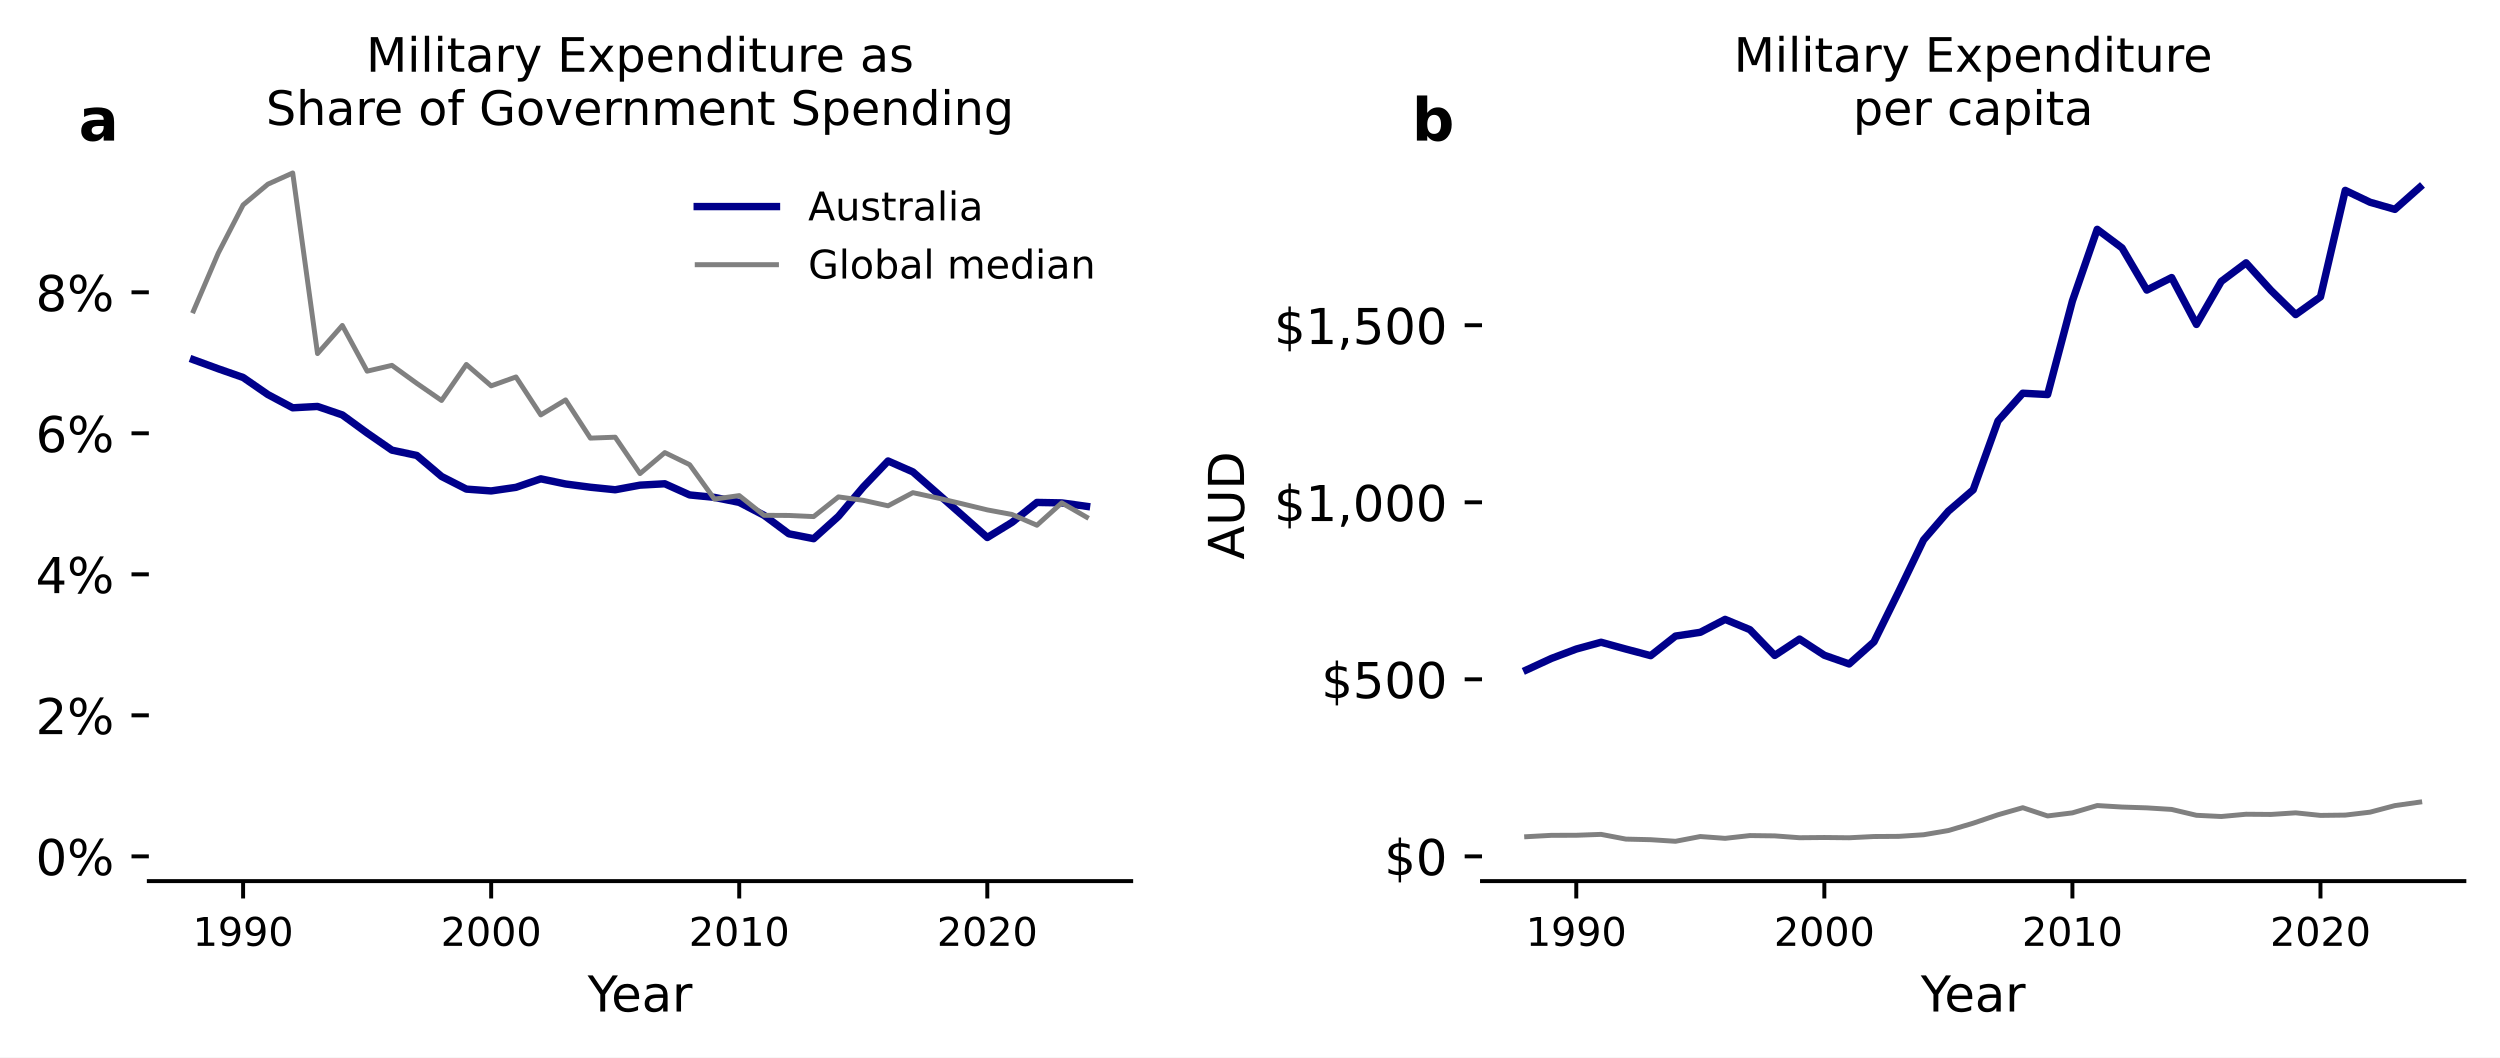
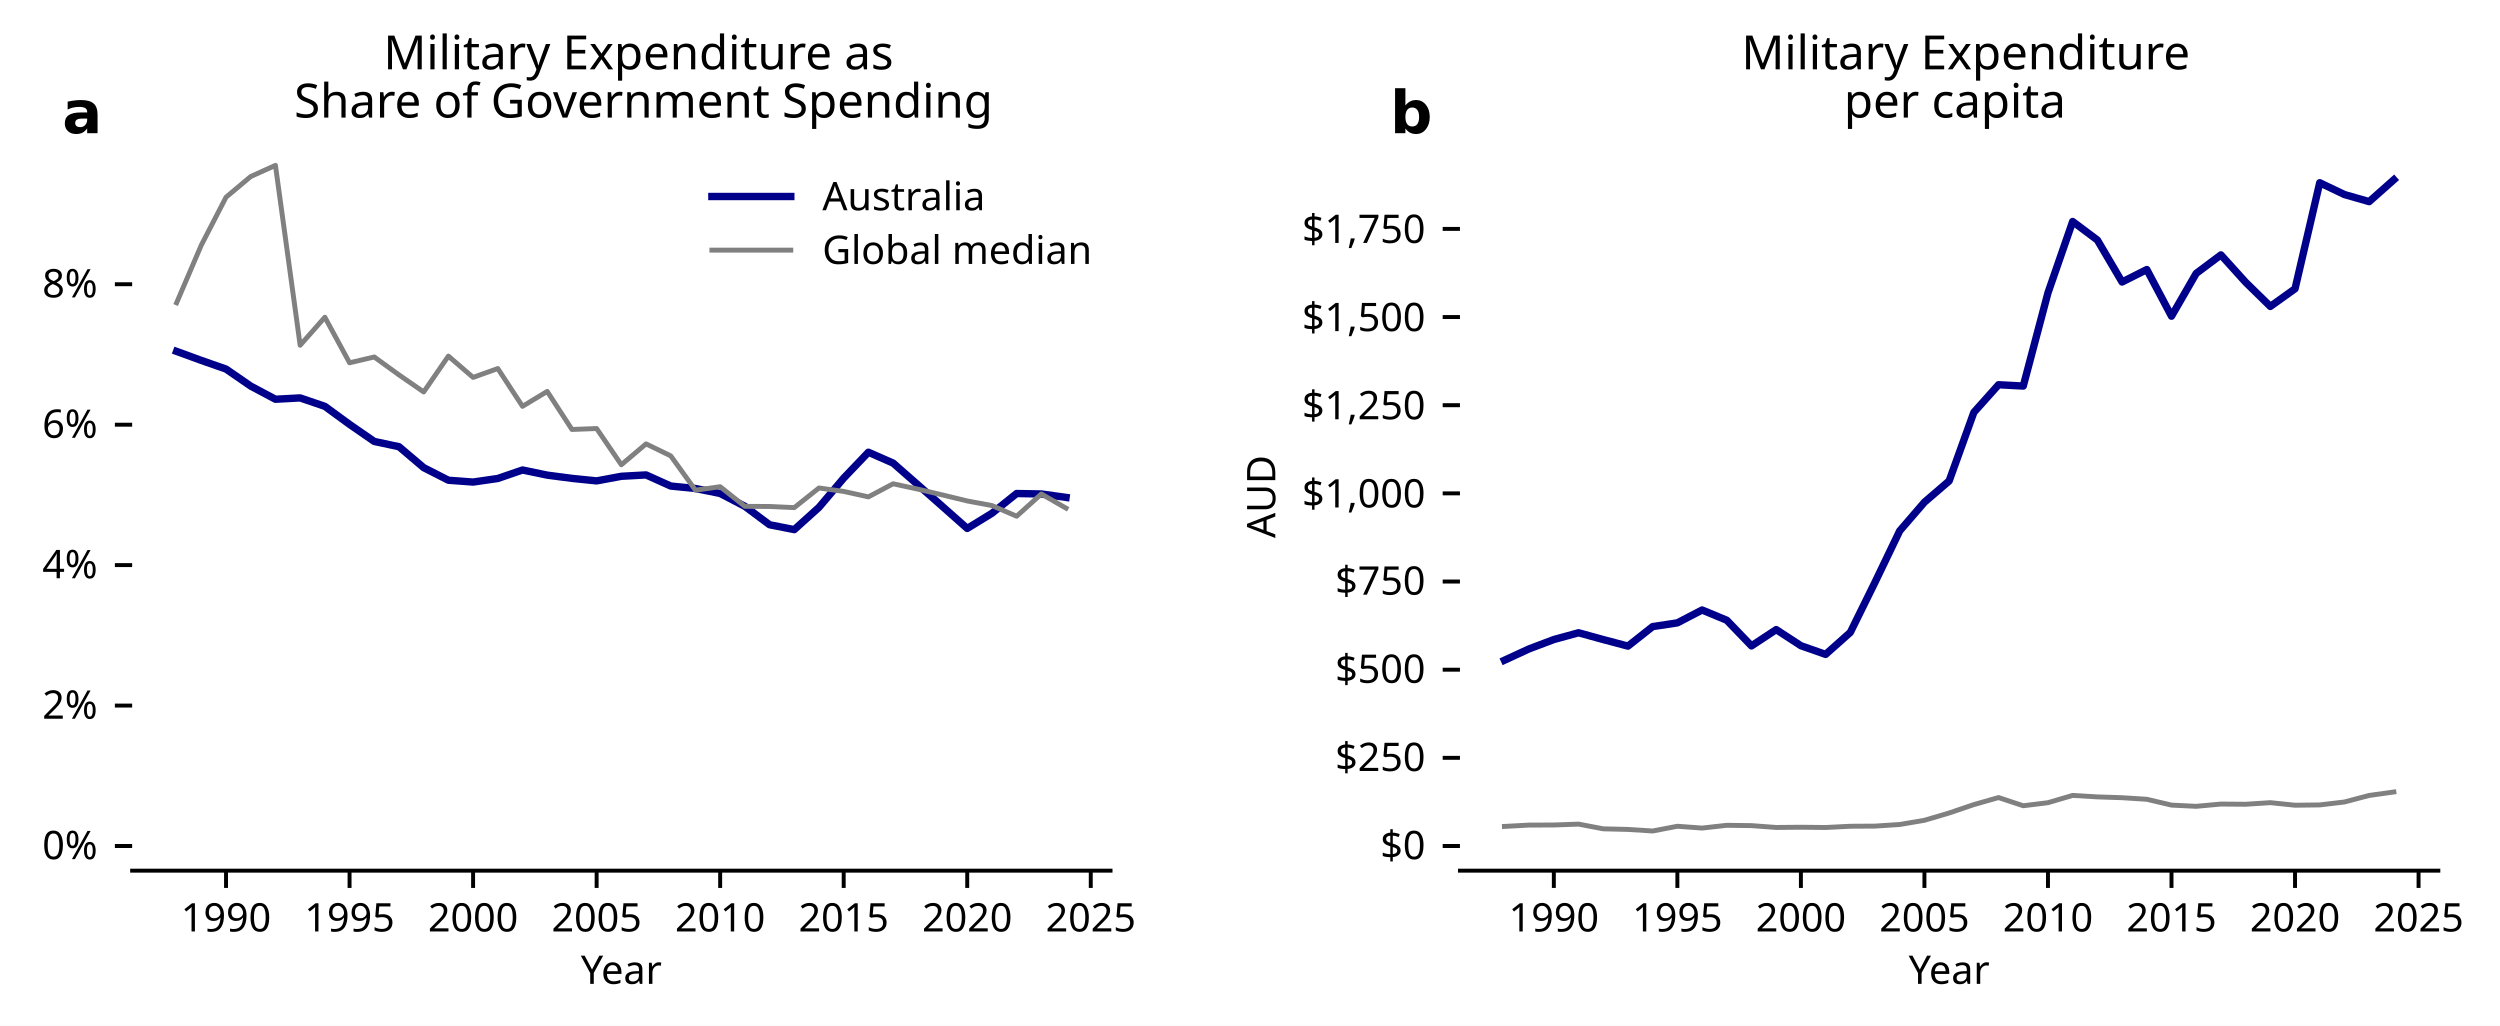
- <svg xmlns="http://www.w3.org/2000/svg" xmlns:xlink="http://www.w3.org/1999/xlink" width="504.981pt" height="213.597pt" viewBox="0 0 504.981 213.597" version="1.1">
+ <svg xmlns="http://www.w3.org/2000/svg" xmlns:xlink="http://www.w3.org/1999/xlink" width="507.024pt" height="208.026pt" viewBox="0 0 507.024 208.026" version="1.1">
  <defs>
    <style type="text/css">*{stroke-linejoin: round; stroke-linecap: butt}</style>
  </defs>
  <g id="figure_1">
    <g id="patch_1">
-       <path d="M 0 213.597  L 504.981 213.597  L 504.981 0  L 0 0  z " style="fill: #ffffff" />
+       <path d="M -0 208.026  L 507.024 208.026  L 507.024 0  L -0 0  z " style="fill: #ffffff" />
    </g>
    <g id="axes_1">
      <g id="patch_2">
-         <path d="M 30.064 172.977  L 228.489 172.977  L 228.489 31.244  L 30.064 31.244  L 30.064 172.977  z " style="fill: none" />
+         <path d="M 26.8 171.578  L 225.225 171.578  L 225.225 29.846  L 26.8 29.846  L 26.8 171.578  z " style="fill: none" />
+       </g>
+       <g id="FillBetweenPolyCollection_1">
+         <path d="M 35.819 61.406  L 35.819 61.406  L 40.83 49.71  L 45.841 39.995  L 50.852 35.798  L 55.862 33.539  L 60.873 70.019  L 65.884 64.34  L 70.894 73.575  L 75.905 72.399  L 80.916 76.031  L 85.927 79.493  L 90.937 72.222  L 95.948 76.54  L 100.959 74.745  L 105.97 82.407  L 110.98 79.38  L 115.991 87.099  L 121.002 86.912  L 126.013 94.26  L 131.023 90.022  L 136.034 92.458  L 141.045 99.414  L 146.056 98.707  L 151.066 102.692  L 156.077 102.719  L 161.088 102.948  L 166.098 98.968  L 171.109 99.663  L 176.12 100.771  L 181.131 98.114  L 186.141 99.199  L 191.152 100.38  L 196.163 101.598  L 201.174 102.53  L 206.184 104.696  L 211.195 100.184  L 216.206 103.059  L 216.206 103.059  L 216.206 103.059  L 211.195 100.184  L 206.184 104.696  L 201.174 102.53  L 196.163 101.598  L 191.152 100.38  L 186.141 99.199  L 181.131 98.114  L 176.12 100.771  L 171.109 99.663  L 166.098 98.968  L 161.088 102.948  L 156.077 102.719  L 151.066 102.692  L 146.056 98.707  L 141.045 99.414  L 136.034 92.458  L 131.023 90.022  L 126.013 94.26  L 121.002 86.912  L 115.991 87.099  L 110.98 79.38  L 105.97 82.407  L 100.959 74.745  L 95.948 76.54  L 90.937 72.222  L 85.927 79.493  L 80.916 76.031  L 75.905 72.399  L 70.894 73.575  L 65.884 64.34  L 60.873 70.019  L 55.862 33.539  L 50.852 35.798  L 45.841 39.995  L 40.83 49.71  L 35.819 61.406  z " clip-path="url(#p5013a7b35b)" style="fill: #808080; fill-opacity: 0.3" />
      </g>
      <g id="matplotlib.axis_1">
        <g id="xtick_1">
          <g id="line2d_1">
            <defs>
-               <path id="m114b6868ec" d="M 0 0  L 0 3.5  " style="stroke: #000000; stroke-width: 0.8" />
+               <path id="m5caf669106" d="M 0 0  L 0 3.5  " style="stroke: #000000; stroke-width: 0.8" />
            </defs>
            <g>
-               <use xlink:href="#m114b6868ec" x="49.105" y="177.977" style="stroke: #000000; stroke-width: 0.8" />
+               <use xlink:href="#m5caf669106" x="45.841" y="176.578" style="stroke: #000000; stroke-width: 0.8" />
            </g>
          </g>
          <g id="text_1">
-             <text style="font-size: 8px; font-family: 'DejaVu Sans', 'Bitstream Vera Sans', 'Computer Modern Sans Serif', 'Lucida Grande', 'Verdana', 'Geneva', 'Lucid', 'Arial', 'Helvetica', 'Avant Garde', sans-serif; text-anchor: middle" x="49.105" y="191.055" transform="rotate(-0 49.10486 191.0554)">1990</text>
+             <text style="font-size: 8px; font-family: 'Atkinson Hyperlegible'; text-anchor: middle" x="45.841" y="188.914" transform="rotate(-0 45.8408 188.9143)">1990</text>
          </g>
        </g>
        <g id="xtick_2">
          <g id="line2d_2">
            <g>
-               <use xlink:href="#m114b6868ec" x="99.212" y="177.977" style="stroke: #000000; stroke-width: 0.8" />
+               <use xlink:href="#m5caf669106" x="70.894" y="176.578" style="stroke: #000000; stroke-width: 0.8" />
            </g>
          </g>
          <g id="text_2">
-             <text style="font-size: 8px; font-family: 'DejaVu Sans', 'Bitstream Vera Sans', 'Computer Modern Sans Serif', 'Lucida Grande', 'Verdana', 'Geneva', 'Lucid', 'Arial', 'Helvetica', 'Avant Garde', sans-serif; text-anchor: middle" x="99.212" y="191.055" transform="rotate(-0 99.21224 191.0554)">2000</text>
+             <text style="font-size: 8px; font-family: 'Atkinson Hyperlegible'; text-anchor: middle" x="70.894" y="188.914" transform="rotate(-0 70.89449 188.9143)">1995</text>
          </g>
        </g>
        <g id="xtick_3">
          <g id="line2d_3">
            <g>
-               <use xlink:href="#m114b6868ec" x="149.32" y="177.977" style="stroke: #000000; stroke-width: 0.8" />
+               <use xlink:href="#m5caf669106" x="95.948" y="176.578" style="stroke: #000000; stroke-width: 0.8" />
            </g>
          </g>
          <g id="text_3">
-             <text style="font-size: 8px; font-family: 'DejaVu Sans', 'Bitstream Vera Sans', 'Computer Modern Sans Serif', 'Lucida Grande', 'Verdana', 'Geneva', 'Lucid', 'Arial', 'Helvetica', 'Avant Garde', sans-serif; text-anchor: middle" x="149.32" y="191.055" transform="rotate(-0 149.3196 191.0554)">2010</text>
+             <text style="font-size: 8px; font-family: 'Atkinson Hyperlegible'; text-anchor: middle" x="95.948" y="188.914" transform="rotate(-0 95.94818 188.9143)">2000</text>
          </g>
        </g>
        <g id="xtick_4">
          <g id="line2d_4">
            <g>
-               <use xlink:href="#m114b6868ec" x="199.427" y="177.977" style="stroke: #000000; stroke-width: 0.8" />
+               <use xlink:href="#m5caf669106" x="121.002" y="176.578" style="stroke: #000000; stroke-width: 0.8" />
            </g>
          </g>
          <g id="text_4">
-             <text style="font-size: 8px; font-family: 'DejaVu Sans', 'Bitstream Vera Sans', 'Computer Modern Sans Serif', 'Lucida Grande', 'Verdana', 'Geneva', 'Lucid', 'Arial', 'Helvetica', 'Avant Garde', sans-serif; text-anchor: middle" x="199.427" y="191.055" transform="rotate(-0 199.427 191.0554)">2020</text>
-           </g>
-         </g>
-         <g id="text_5">
-           <text style="font-size: 10px; font-family: 'DejaVu Sans', 'Bitstream Vera Sans', 'Computer Modern Sans Serif', 'Lucida Grande', 'Verdana', 'Geneva', 'Lucid', 'Arial', 'Helvetica', 'Avant Garde', sans-serif; text-anchor: middle" x="129.277" y="204.318" transform="rotate(-0 129.2767 204.3176)">Year</text>
+             <text style="font-size: 8px; font-family: 'Atkinson Hyperlegible'; text-anchor: middle" x="121.002" y="188.914" transform="rotate(-0 121.0019 188.9143)">2005</text>
+           </g>
+         </g>
+         <g id="xtick_5">
+           <g id="line2d_5">
+             <g>
+               <use xlink:href="#m5caf669106" x="146.056" y="176.578" style="stroke: #000000; stroke-width: 0.8" />
+             </g>
+           </g>
+           <g id="text_5">
+             <text style="font-size: 8px; font-family: 'Atkinson Hyperlegible'; text-anchor: middle" x="146.056" y="188.914" transform="rotate(-0 146.0555 188.9143)">2010</text>
+           </g>
+         </g>
+         <g id="xtick_6">
+           <g id="line2d_6">
+             <g>
+               <use xlink:href="#m5caf669106" x="171.109" y="176.578" style="stroke: #000000; stroke-width: 0.8" />
+             </g>
+           </g>
+           <g id="text_6">
+             <text style="font-size: 8px; font-family: 'Atkinson Hyperlegible'; text-anchor: middle" x="171.109" y="188.914" transform="rotate(-0 171.1092 188.9143)">2015</text>
+           </g>
+         </g>
+         <g id="xtick_7">
+           <g id="line2d_7">
+             <g>
+               <use xlink:href="#m5caf669106" x="196.163" y="176.578" style="stroke: #000000; stroke-width: 0.8" />
+             </g>
+           </g>
+           <g id="text_7">
+             <text style="font-size: 8px; font-family: 'Atkinson Hyperlegible'; text-anchor: middle" x="196.163" y="188.914" transform="rotate(-0 196.1629 188.9143)">2020</text>
+           </g>
+         </g>
+         <g id="xtick_8">
+           <g id="line2d_8">
+             <g>
+               <use xlink:href="#m5caf669106" x="221.217" y="176.578" style="stroke: #000000; stroke-width: 0.8" />
+             </g>
+           </g>
+           <g id="text_8">
+             <text style="font-size: 8px; font-family: 'Atkinson Hyperlegible'; text-anchor: middle" x="221.217" y="188.914" transform="rotate(-0 221.2166 188.9143)">2025</text>
+           </g>
+         </g>
+         <g id="text_9">
+           <text style="font-size: 8px; font-family: 'Atkinson Hyperlegible'; text-anchor: middle" x="126.013" y="199.538" transform="rotate(-0 126.0126 199.5381)">Year</text>
        </g>
      </g>
      <g id="matplotlib.axis_2">
        <g id="ytick_1">
-           <g id="line2d_5">
+           <g id="line2d_9">
            <defs>
-               <path id="m1c6270cdb2" d="M 0 0  L -3.5 0  " style="stroke: #000000; stroke-width: 0.8" />
+               <path id="m3c8b2fbf97" d="M 0 0  L -3.5 0  " style="stroke: #000000; stroke-width: 0.8" />
            </defs>
            <g>
-               <use xlink:href="#m1c6270cdb2" x="30.064" y="172.977" style="stroke: #000000; stroke-width: 0.8" />
-             </g>
-           </g>
-           <g id="text_6">
-             <text style="font-size: 10px; font-family: 'DejaVu Sans', 'Bitstream Vera Sans', 'Computer Modern Sans Serif', 'Lucida Grande', 'Verdana', 'Geneva', 'Lucid', 'Arial', 'Helvetica', 'Avant Garde', sans-serif; text-anchor: end" x="23.064" y="176.776" transform="rotate(-0 23.06406 176.7759)">0%</text>
+               <use xlink:href="#m3c8b2fbf97" x="26.8" y="171.578" style="stroke: #000000; stroke-width: 0.8" />
+             </g>
+           </g>
+           <g id="text_10">
+             <text style="font-size: 8px; font-family: 'Atkinson Hyperlegible'; text-anchor: end" x="19.8" y="174.246" transform="rotate(-0 19.8 174.2462)">0%</text>
          </g>
        </g>
        <g id="ytick_2">
-           <g id="line2d_6">
-             <g>
-               <use xlink:href="#m1c6270cdb2" x="30.064" y="144.493" style="stroke: #000000; stroke-width: 0.8" />
-             </g>
-           </g>
-           <g id="text_7">
-             <text style="font-size: 10px; font-family: 'DejaVu Sans', 'Bitstream Vera Sans', 'Computer Modern Sans Serif', 'Lucida Grande', 'Verdana', 'Geneva', 'Lucid', 'Arial', 'Helvetica', 'Avant Garde', sans-serif; text-anchor: end" x="23.064" y="148.293" transform="rotate(-0 23.06406 148.2926)">2%</text>
+           <g id="line2d_10">
+             <g>
+               <use xlink:href="#m3c8b2fbf97" x="26.8" y="143.095" style="stroke: #000000; stroke-width: 0.8" />
+             </g>
+           </g>
+           <g id="text_11">
+             <text style="font-size: 8px; font-family: 'Atkinson Hyperlegible'; text-anchor: end" x="19.8" y="145.763" transform="rotate(-0 19.8 145.7629)">2%</text>
          </g>
        </g>
        <g id="ytick_3">
-           <g id="line2d_7">
-             <g>
-               <use xlink:href="#m1c6270cdb2" x="30.064" y="116.01" style="stroke: #000000; stroke-width: 0.8" />
-             </g>
-           </g>
-           <g id="text_8">
-             <text style="font-size: 10px; font-family: 'DejaVu Sans', 'Bitstream Vera Sans', 'Computer Modern Sans Serif', 'Lucida Grande', 'Verdana', 'Geneva', 'Lucid', 'Arial', 'Helvetica', 'Avant Garde', sans-serif; text-anchor: end" x="23.064" y="119.809" transform="rotate(-0 23.06406 119.8093)">4%</text>
+           <g id="line2d_11">
+             <g>
+               <use xlink:href="#m3c8b2fbf97" x="26.8" y="114.611" style="stroke: #000000; stroke-width: 0.8" />
+             </g>
+           </g>
+           <g id="text_12">
+             <text style="font-size: 8px; font-family: 'Atkinson Hyperlegible'; text-anchor: end" x="19.8" y="117.28" transform="rotate(-0 19.8 117.2796)">4%</text>
          </g>
        </g>
        <g id="ytick_4">
-           <g id="line2d_8">
-             <g>
-               <use xlink:href="#m1c6270cdb2" x="30.064" y="87.527" style="stroke: #000000; stroke-width: 0.8" />
-             </g>
-           </g>
-           <g id="text_9">
-             <text style="font-size: 10px; font-family: 'DejaVu Sans', 'Bitstream Vera Sans', 'Computer Modern Sans Serif', 'Lucida Grande', 'Verdana', 'Geneva', 'Lucid', 'Arial', 'Helvetica', 'Avant Garde', sans-serif; text-anchor: end" x="23.064" y="91.326" transform="rotate(-0 23.06406 91.326)">6%</text>
+           <g id="line2d_12">
+             <g>
+               <use xlink:href="#m3c8b2fbf97" x="26.8" y="86.128" style="stroke: #000000; stroke-width: 0.8" />
+             </g>
+           </g>
+           <g id="text_13">
+             <text style="font-size: 8px; font-family: 'Atkinson Hyperlegible'; text-anchor: end" x="19.8" y="88.796" transform="rotate(-0 19.8 88.79631)">6%</text>
          </g>
        </g>
        <g id="ytick_5">
-           <g id="line2d_9">
-             <g>
-               <use xlink:href="#m1c6270cdb2" x="30.064" y="59.043" style="stroke: #000000; stroke-width: 0.8" />
-             </g>
-           </g>
-           <g id="text_10">
-             <text style="font-size: 10px; font-family: 'DejaVu Sans', 'Bitstream Vera Sans', 'Computer Modern Sans Serif', 'Lucida Grande', 'Verdana', 'Geneva', 'Lucid', 'Arial', 'Helvetica', 'Avant Garde', sans-serif; text-anchor: end" x="23.064" y="62.843" transform="rotate(-0 23.06406 62.8427)">8%</text>
-           </g>
-         </g>
-       </g>
-       <g id="line2d_10">
-         <path d="M 39.083 72.665  L 44.094 74.495  L 49.105 76.249  L 54.116 79.704  L 59.126 82.371  L 64.137 82.099  L 69.148 83.811  L 74.159 87.469  L 79.169 90.929  L 84.18 91.994  L 89.191 96.239  L 94.201 98.795  L 99.212 99.164  L 104.223 98.439  L 109.234 96.718  L 114.244 97.76  L 119.255 98.418  L 124.266 98.927  L 129.277 97.996  L 134.287 97.718  L 139.298 99.972  L 144.309 100.47  L 149.32 101.48  L 154.33 104.091  L 159.341 107.823  L 164.352 108.809  L 169.363 104.294  L 174.373 98.367  L 179.384 93.117  L 184.395 95.318  L 189.406 99.711  L 194.416 104.127  L 199.427 108.57  L 204.438 105.501  L 209.448 101.488  L 214.459 101.582  L 219.47 102.276  " clip-path="url(#pc20333fd04)" style="fill: none; stroke: #00008b; stroke-width: 1.5; stroke-linecap: square" />
-       </g>
-       <g id="line2d_11">
-         <path d="M 39.083 62.805  L 44.094 51.109  L 49.105 41.393  L 54.116 37.197  L 59.126 34.938  L 64.137 71.417  L 69.148 65.738  L 74.159 74.973  L 79.169 73.798  L 84.18 77.429  L 89.191 80.891  L 94.201 73.621  L 99.212 77.938  L 104.223 76.143  L 109.234 83.806  L 114.244 80.778  L 119.255 88.497  L 124.266 88.31  L 129.277 95.659  L 134.287 91.421  L 139.298 93.857  L 144.309 100.813  L 149.32 100.106  L 154.33 104.091  L 159.341 104.118  L 164.352 104.347  L 169.363 100.367  L 174.373 101.061  L 179.384 102.169  L 184.395 99.513  L 189.406 100.598  L 194.416 101.778  L 199.427 102.996  L 204.438 103.928  L 209.448 106.095  L 214.459 101.582  L 219.47 104.458  " clip-path="url(#pc20333fd04)" style="fill: none; stroke: #808080; stroke-linecap: square" />
+           <g id="line2d_13">
+             <g>
+               <use xlink:href="#m3c8b2fbf97" x="26.8" y="57.645" style="stroke: #000000; stroke-width: 0.8" />
+             </g>
+           </g>
+           <g id="text_14">
+             <text style="font-size: 8px; font-family: 'Atkinson Hyperlegible'; text-anchor: end" x="19.8" y="60.313" transform="rotate(-0 19.8 60.31301)">8%</text>
+           </g>
+         </g>
+       </g>
+       <g id="line2d_14">
+         <path d="M 35.819 71.267  L 40.83 73.097  L 45.841 74.85  L 50.852 78.306  L 55.862 80.972  L 60.873 80.701  L 65.884 82.413  L 70.894 86.07  L 75.905 89.531  L 80.916 90.596  L 85.927 94.841  L 90.937 97.397  L 95.948 97.765  L 100.959 97.041  L 105.97 95.32  L 110.98 96.361  L 115.991 97.02  L 121.002 97.529  L 126.013 96.597  L 131.023 96.319  L 136.034 98.574  L 141.045 99.071  L 146.056 100.081  L 151.066 102.692  L 156.077 106.425  L 161.088 107.411  L 166.098 102.895  L 171.109 96.968  L 176.12 91.718  L 181.131 93.919  L 186.141 98.312  L 191.152 102.728  L 196.163 107.172  L 201.174 104.102  L 206.184 100.089  L 211.195 100.184  L 216.206 100.878  " clip-path="url(#p5013a7b35b)" style="fill: none; stroke: #00008b; stroke-width: 1.5; stroke-linecap: square" />
+       </g>
+       <g id="line2d_15">
+         <path d="M 35.819 61.406  L 40.83 49.71  L 45.841 39.995  L 50.852 35.798  L 55.862 33.539  L 60.873 70.019  L 65.884 64.34  L 70.894 73.575  L 75.905 72.399  L 80.916 76.031  L 85.927 79.493  L 90.937 72.222  L 95.948 76.54  L 100.959 74.745  L 105.97 82.407  L 110.98 79.38  L 115.991 87.099  L 121.002 86.912  L 126.013 94.26  L 131.023 90.022  L 136.034 92.458  L 141.045 99.414  L 146.056 98.707  L 151.066 102.692  L 156.077 102.719  L 161.088 102.948  L 166.098 98.968  L 171.109 99.663  L 176.12 100.771  L 181.131 98.114  L 186.141 99.199  L 191.152 100.38  L 196.163 101.598  L 201.174 102.53  L 206.184 104.696  L 211.195 100.184  L 216.206 103.059  " clip-path="url(#p5013a7b35b)" style="fill: none; stroke: #808080; stroke-linecap: square" />
      </g>
      <g id="patch_3">
-         <path d="M 30.064 177.977  L 228.489 177.977  " style="fill: none; stroke: #000000; stroke-width: 0.8; stroke-linejoin: miter; stroke-linecap: square" />
-       </g>
-       <g id="text_11">
-         <text style="font-weight: 700; font-size: 12px; font-family: 'DejaVu Sans', 'Bitstream Vera Sans', 'Computer Modern Sans Serif', 'Lucida Grande', 'Verdana', 'Geneva', 'Lucid', 'Arial', 'Helvetica', 'Avant Garde', sans-serif; text-anchor: start" x="15.891" y="28.41" transform="rotate(-0 15.89083 28.40975)">a</text>
-       </g>
-       <g id="text_12">
-         <text style="font-size: 9.6px; font-family: 'DejaVu Sans', 'Bitstream Vera Sans', 'Computer Modern Sans Serif', 'Lucida Grande', 'Verdana', 'Geneva', 'Lucid', 'Arial', 'Helvetica', 'Avant Garde', sans-serif" transform="translate(73.96416 14.4945)">Military Expenditure as</text>
-         <text style="font-size: 9.6px; font-family: 'DejaVu Sans', 'Bitstream Vera Sans', 'Computer Modern Sans Serif', 'Lucida Grande', 'Verdana', 'Geneva', 'Lucid', 'Arial', 'Helvetica', 'Avant Garde', sans-serif" transform="translate(53.72916 25.2444)">Share of Government Spending</text>
+         <path d="M 26.8 176.578  L 225.225 176.578  " style="fill: none; stroke: #000000; stroke-width: 0.8; stroke-linejoin: miter; stroke-linecap: square" />
+       </g>
+       <g id="text_15">
+         <text style="font-weight: 700; font-size: 12px; font-family: 'DejaVu Sans', 'Bitstream Vera Sans', 'Computer Modern Sans Serif', 'Lucida Grande', 'Verdana', 'Geneva', 'Lucid', 'Arial', 'Helvetica', 'Avant Garde', sans-serif; text-anchor: start" x="12.627" y="27.011" transform="rotate(-0 12.62677 27.01115)">a</text>
+       </g>
+       <g id="text_16">
+         <text style="font-size: 9.6px; font-family: 'Atkinson Hyperlegible'" transform="translate(77.7681 14.064)">Military Expenditure as</text>
+         <text style="font-size: 9.6px; font-family: 'Atkinson Hyperlegible'" transform="translate(59.66385 23.8458)">Share of Government Spending</text>
      </g>
      <g id="legend_1">
-         <g id="line2d_12">
-           <path d="M 140.838 41.723  L 148.838 41.723  L 156.838 41.723  " style="fill: none; stroke: #00008b; stroke-width: 1.5; stroke-linecap: square" />
-         </g>
-         <g id="text_13">
-           <text style="font-size: 8px; font-family: 'DejaVu Sans', 'Bitstream Vera Sans', 'Computer Modern Sans Serif', 'Lucida Grande', 'Verdana', 'Geneva', 'Lucid', 'Arial', 'Helvetica', 'Avant Garde', sans-serif; text-anchor: start" x="163.238" y="44.523" transform="rotate(-0 163.238 44.52315)">Australia</text>
-         </g>
-         <g id="line2d_13">
-           <path d="M 140.838 53.466  L 148.838 53.466  L 156.838 53.466  " style="fill: none; stroke: #808080; stroke-linecap: square" />
-         </g>
-         <g id="text_14">
-           <text style="font-size: 8px; font-family: 'DejaVu Sans', 'Bitstream Vera Sans', 'Computer Modern Sans Serif', 'Lucida Grande', 'Verdana', 'Geneva', 'Lucid', 'Arial', 'Helvetica', 'Avant Garde', sans-serif; text-anchor: start" x="163.238" y="56.266" transform="rotate(-0 163.238 56.26565)">Global median</text>
+         <g id="line2d_16">
+           <path d="M 144.378 39.846  L 152.378 39.846  L 160.378 39.846  " style="fill: none; stroke: #00008b; stroke-width: 1.5; stroke-linecap: square" />
+         </g>
+         <g id="text_17">
+           <text style="font-size: 8px; font-family: 'Atkinson Hyperlegible'; text-anchor: start" x="166.778" y="42.646" transform="rotate(-0 166.7777 42.6458)">Australia</text>
+         </g>
+         <g id="line2d_17">
+           <path d="M 144.378 50.733  L 152.378 50.733  L 160.378 50.733  " style="fill: none; stroke: #808080; stroke-linecap: square" />
+         </g>
+         <g id="text_18">
+           <text style="font-size: 8px; font-family: 'Atkinson Hyperlegible'; text-anchor: start" x="166.778" y="53.533" transform="rotate(-0 166.7777 53.5333)">Global median</text>
        </g>
      </g>
    </g>
    <g id="axes_2">
      <g id="patch_4">
-         <path d="M 299.355 172.977  L 497.781 172.977  L 497.781 31.244  L 299.355 31.244  L 299.355 172.977  z " style="fill: none" />
+         <path d="M 296.091 171.578  L 494.517 171.578  L 494.517 29.846  L 296.091 29.846  L 296.091 171.578  z " style="fill: none" />
+       </g>
+       <g id="FillBetweenPolyCollection_2">
+         <path d="M 305.111 167.606  L 305.111 167.606  L 310.121 167.332  L 315.132 167.319  L 320.143 167.138  L 325.154 168.093  L 330.164 168.215  L 335.175 168.534  L 340.186 167.573  L 345.197 167.94  L 350.207 167.379  L 355.218 167.444  L 360.229 167.817  L 365.24 167.77  L 370.25 167.823  L 375.261 167.572  L 380.272 167.541  L 385.282 167.215  L 390.293 166.363  L 395.304 164.881  L 400.315 163.179  L 405.325 161.752  L 410.336 163.415  L 415.347 162.793  L 420.358 161.316  L 425.368 161.617  L 430.379 161.783  L 435.39 162.101  L 440.401 163.284  L 445.411 163.53  L 450.422 163.07  L 455.433 163.112  L 460.444 162.788  L 465.454 163.307  L 470.465 163.244  L 475.476 162.65  L 480.486 161.325  L 485.497 160.621  L 485.497 160.621  L 485.497 160.621  L 480.486 161.325  L 475.476 162.65  L 470.465 163.244  L 465.454 163.307  L 460.444 162.788  L 455.433 163.112  L 450.422 163.07  L 445.411 163.53  L 440.401 163.284  L 435.39 162.101  L 430.379 161.783  L 425.368 161.617  L 420.358 161.316  L 415.347 162.793  L 410.336 163.415  L 405.325 161.752  L 400.315 163.179  L 395.304 164.881  L 390.293 166.363  L 385.282 167.215  L 380.272 167.541  L 375.261 167.572  L 370.25 167.823  L 365.24 167.77  L 360.229 167.817  L 355.218 167.444  L 350.207 167.379  L 345.197 167.94  L 340.186 167.573  L 335.175 168.534  L 330.164 168.215  L 325.154 168.093  L 320.143 167.138  L 315.132 167.319  L 310.121 167.332  L 305.111 167.606  z " clip-path="url(#p9681896ffb)" style="fill: #808080; fill-opacity: 0.3" />
      </g>
      <g id="matplotlib.axis_3">
-         <g id="xtick_5">
-           <g id="line2d_14">
-             <g>
-               <use xlink:href="#m114b6868ec" x="318.396" y="177.977" style="stroke: #000000; stroke-width: 0.8" />
-             </g>
-           </g>
-           <g id="text_15">
-             <text style="font-size: 8px; font-family: 'DejaVu Sans', 'Bitstream Vera Sans', 'Computer Modern Sans Serif', 'Lucida Grande', 'Verdana', 'Geneva', 'Lucid', 'Arial', 'Helvetica', 'Avant Garde', sans-serif; text-anchor: middle" x="318.396" y="191.055" transform="rotate(-0 318.3962 191.0554)">1990</text>
-           </g>
-         </g>
-         <g id="xtick_6">
-           <g id="line2d_15">
-             <g>
-               <use xlink:href="#m114b6868ec" x="368.504" y="177.977" style="stroke: #000000; stroke-width: 0.8" />
-             </g>
-           </g>
-           <g id="text_16">
-             <text style="font-size: 8px; font-family: 'DejaVu Sans', 'Bitstream Vera Sans', 'Computer Modern Sans Serif', 'Lucida Grande', 'Verdana', 'Geneva', 'Lucid', 'Arial', 'Helvetica', 'Avant Garde', sans-serif; text-anchor: middle" x="368.504" y="191.055" transform="rotate(-0 368.5036 191.0554)">2000</text>
-           </g>
-         </g>
-         <g id="xtick_7">
-           <g id="line2d_16">
-             <g>
-               <use xlink:href="#m114b6868ec" x="418.611" y="177.977" style="stroke: #000000; stroke-width: 0.8" />
-             </g>
-           </g>
-           <g id="text_17">
-             <text style="font-size: 8px; font-family: 'DejaVu Sans', 'Bitstream Vera Sans', 'Computer Modern Sans Serif', 'Lucida Grande', 'Verdana', 'Geneva', 'Lucid', 'Arial', 'Helvetica', 'Avant Garde', sans-serif; text-anchor: middle" x="418.611" y="191.055" transform="rotate(-0 418.6109 191.0554)">2010</text>
-           </g>
-         </g>
-         <g id="xtick_8">
-           <g id="line2d_17">
-             <g>
-               <use xlink:href="#m114b6868ec" x="468.718" y="177.977" style="stroke: #000000; stroke-width: 0.8" />
-             </g>
-           </g>
-           <g id="text_18">
-             <text style="font-size: 8px; font-family: 'DejaVu Sans', 'Bitstream Vera Sans', 'Computer Modern Sans Serif', 'Lucida Grande', 'Verdana', 'Geneva', 'Lucid', 'Arial', 'Helvetica', 'Avant Garde', sans-serif; text-anchor: middle" x="468.718" y="191.055" transform="rotate(-0 468.7183 191.0554)">2020</text>
-           </g>
-         </g>
-         <g id="text_19">
-           <text style="font-size: 10px; font-family: 'DejaVu Sans', 'Bitstream Vera Sans', 'Computer Modern Sans Serif', 'Lucida Grande', 'Verdana', 'Geneva', 'Lucid', 'Arial', 'Helvetica', 'Avant Garde', sans-serif; text-anchor: middle" x="398.568" y="204.318" transform="rotate(-0 398.568 204.3176)">Year</text>
+         <g id="xtick_9">
+           <g id="line2d_18">
+             <g>
+               <use xlink:href="#m5caf669106" x="315.132" y="176.578" style="stroke: #000000; stroke-width: 0.8" />
+             </g>
+           </g>
+           <g id="text_19">
+             <text style="font-size: 8px; font-family: 'Atkinson Hyperlegible'; text-anchor: middle" x="315.132" y="188.914" transform="rotate(-0 315.1321 188.9143)">1990</text>
+           </g>
+         </g>
+         <g id="xtick_10">
+           <g id="line2d_19">
+             <g>
+               <use xlink:href="#m5caf669106" x="340.186" y="176.578" style="stroke: #000000; stroke-width: 0.8" />
+             </g>
+           </g>
+           <g id="text_20">
+             <text style="font-size: 8px; font-family: 'Atkinson Hyperlegible'; text-anchor: middle" x="340.186" y="188.914" transform="rotate(-0 340.1858 188.9143)">1995</text>
+           </g>
+         </g>
+         <g id="xtick_11">
+           <g id="line2d_20">
+             <g>
+               <use xlink:href="#m5caf669106" x="365.24" y="176.578" style="stroke: #000000; stroke-width: 0.8" />
+             </g>
+           </g>
+           <g id="text_21">
+             <text style="font-size: 8px; font-family: 'Atkinson Hyperlegible'; text-anchor: middle" x="365.24" y="188.914" transform="rotate(-0 365.2395 188.9143)">2000</text>
+           </g>
+         </g>
+         <g id="xtick_12">
+           <g id="line2d_21">
+             <g>
+               <use xlink:href="#m5caf669106" x="390.293" y="176.578" style="stroke: #000000; stroke-width: 0.8" />
+             </g>
+           </g>
+           <g id="text_22">
+             <text style="font-size: 8px; font-family: 'Atkinson Hyperlegible'; text-anchor: middle" x="390.293" y="188.914" transform="rotate(-0 390.2932 188.9143)">2005</text>
+           </g>
+         </g>
+         <g id="xtick_13">
+           <g id="line2d_22">
+             <g>
+               <use xlink:href="#m5caf669106" x="415.347" y="176.578" style="stroke: #000000; stroke-width: 0.8" />
+             </g>
+           </g>
+           <g id="text_23">
+             <text style="font-size: 8px; font-family: 'Atkinson Hyperlegible'; text-anchor: middle" x="415.347" y="188.914" transform="rotate(-0 415.3469 188.9143)">2010</text>
+           </g>
+         </g>
+         <g id="xtick_14">
+           <g id="line2d_23">
+             <g>
+               <use xlink:href="#m5caf669106" x="440.401" y="176.578" style="stroke: #000000; stroke-width: 0.8" />
+             </g>
+           </g>
+           <g id="text_24">
+             <text style="font-size: 8px; font-family: 'Atkinson Hyperlegible'; text-anchor: middle" x="440.401" y="188.914" transform="rotate(-0 440.4006 188.9143)">2015</text>
+           </g>
+         </g>
+         <g id="xtick_15">
+           <g id="line2d_24">
+             <g>
+               <use xlink:href="#m5caf669106" x="465.454" y="176.578" style="stroke: #000000; stroke-width: 0.8" />
+             </g>
+           </g>
+           <g id="text_25">
+             <text style="font-size: 8px; font-family: 'Atkinson Hyperlegible'; text-anchor: middle" x="465.454" y="188.914" transform="rotate(-0 465.4543 188.9143)">2020</text>
+           </g>
+         </g>
+         <g id="xtick_16">
+           <g id="line2d_25">
+             <g>
+               <use xlink:href="#m5caf669106" x="490.508" y="176.578" style="stroke: #000000; stroke-width: 0.8" />
+             </g>
+           </g>
+           <g id="text_26">
+             <text style="font-size: 8px; font-family: 'Atkinson Hyperlegible'; text-anchor: middle" x="490.508" y="188.914" transform="rotate(-0 490.5079 188.9143)">2025</text>
+           </g>
+         </g>
+         <g id="text_27">
+           <text style="font-size: 8px; font-family: 'Atkinson Hyperlegible'; text-anchor: middle" x="395.304" y="199.538" transform="rotate(-0 395.3039 199.5381)">Year</text>
        </g>
      </g>
      <g id="matplotlib.axis_4">
        <g id="ytick_6">
-           <g id="line2d_18">
-             <g>
-               <use xlink:href="#m1c6270cdb2" x="299.355" y="172.977" style="stroke: #000000; stroke-width: 0.8" />
-             </g>
-           </g>
-           <g id="text_20">
-             <text style="font-size: 10px; font-family: 'DejaVu Sans', 'Bitstream Vera Sans', 'Computer Modern Sans Serif', 'Lucida Grande', 'Verdana', 'Geneva', 'Lucid', 'Arial', 'Helvetica', 'Avant Garde', sans-serif; text-anchor: end" x="292.355" y="176.776" transform="rotate(-0 292.3554 176.7759)">$0</text>
+           <g id="line2d_26">
+             <g>
+               <use xlink:href="#m3c8b2fbf97" x="296.091" y="171.578" style="stroke: #000000; stroke-width: 0.8" />
+             </g>
+           </g>
+           <g id="text_28">
+             <text style="font-size: 8px; font-family: 'Atkinson Hyperlegible'; text-anchor: end" x="289.091" y="174.251" transform="rotate(-0 289.0913 174.2506)">$0</text>
          </g>
        </g>
        <g id="ytick_7">
-           <g id="line2d_19">
-             <g>
-               <use xlink:href="#m1c6270cdb2" x="299.355" y="137.217" style="stroke: #000000; stroke-width: 0.8" />
-             </g>
-           </g>
-           <g id="text_21">
-             <text style="font-size: 10px; font-family: 'DejaVu Sans', 'Bitstream Vera Sans', 'Computer Modern Sans Serif', 'Lucida Grande', 'Verdana', 'Geneva', 'Lucid', 'Arial', 'Helvetica', 'Avant Garde', sans-serif; text-anchor: end" x="292.355" y="141.016" transform="rotate(-0 292.3554 141.0164)">$500</text>
+           <g id="line2d_27">
+             <g>
+               <use xlink:href="#m3c8b2fbf97" x="296.091" y="153.698" style="stroke: #000000; stroke-width: 0.8" />
+             </g>
+           </g>
+           <g id="text_29">
+             <text style="font-size: 8px; font-family: 'Atkinson Hyperlegible'; text-anchor: end" x="289.091" y="156.371" transform="rotate(-0 289.0913 156.3708)">$250</text>
          </g>
        </g>
        <g id="ytick_8">
-           <g id="line2d_20">
-             <g>
-               <use xlink:href="#m1c6270cdb2" x="299.355" y="101.458" style="stroke: #000000; stroke-width: 0.8" />
-             </g>
-           </g>
-           <g id="text_22">
-             <text style="font-size: 10px; font-family: 'DejaVu Sans', 'Bitstream Vera Sans', 'Computer Modern Sans Serif', 'Lucida Grande', 'Verdana', 'Geneva', 'Lucid', 'Arial', 'Helvetica', 'Avant Garde', sans-serif; text-anchor: end" x="292.355" y="105.257" transform="rotate(-0 292.3554 105.2568)">$1,000</text>
+           <g id="line2d_28">
+             <g>
+               <use xlink:href="#m3c8b2fbf97" x="296.091" y="135.819" style="stroke: #000000; stroke-width: 0.8" />
+             </g>
+           </g>
+           <g id="text_30">
+             <text style="font-size: 8px; font-family: 'Atkinson Hyperlegible'; text-anchor: end" x="289.091" y="138.491" transform="rotate(-0 289.0913 138.491)">$500</text>
          </g>
        </g>
        <g id="ytick_9">
-           <g id="line2d_21">
-             <g>
-               <use xlink:href="#m1c6270cdb2" x="299.355" y="65.698" style="stroke: #000000; stroke-width: 0.8" />
-             </g>
-           </g>
-           <g id="text_23">
-             <text style="font-size: 10px; font-family: 'DejaVu Sans', 'Bitstream Vera Sans', 'Computer Modern Sans Serif', 'Lucida Grande', 'Verdana', 'Geneva', 'Lucid', 'Arial', 'Helvetica', 'Avant Garde', sans-serif; text-anchor: end" x="292.355" y="69.497" transform="rotate(-0 292.3554 69.49729)">$1,500</text>
-           </g>
-         </g>
-         <g id="text_24">
-           <text style="font-size: 10px; font-family: 'DejaVu Sans', 'Bitstream Vera Sans', 'Computer Modern Sans Serif', 'Lucida Grande', 'Verdana', 'Geneva', 'Lucid', 'Arial', 'Helvetica', 'Avant Garde', sans-serif; text-anchor: middle" x="251.285" y="102.111" transform="rotate(-90 251.2851 102.1105)">AUD</text>
-         </g>
-       </g>
-       <g id="line2d_22">
-         <path d="M 308.375 135.305  L 313.385 132.995  L 318.396 131.103  L 323.407 129.729  L 328.418 131.109  L 333.428 132.436  L 338.439 128.48  L 343.45 127.72  L 348.461 125.112  L 353.471 127.189  L 358.482 132.393  L 363.493 129.088  L 368.504 132.354  L 373.514 134.114  L 378.525 129.657  L 383.536 119.482  L 388.547 109.058  L 393.557 103.248  L 398.568 98.936  L 403.579 85.032  L 408.589 79.427  L 413.6 79.695  L 418.611 60.785  L 423.622 46.328  L 428.632 50.08  L 433.643 58.591  L 438.654 56.067  L 443.665 65.528  L 448.675 56.845  L 453.686 53.094  L 458.697 58.635  L 463.708 63.542  L 468.718 59.962  L 473.729 38.459  L 478.74 40.854  L 483.751 42.29  L 488.761 37.849  " clip-path="url(#p181b632f82)" style="fill: none; stroke: #00008b; stroke-width: 1.5; stroke-linecap: square" />
-       </g>
-       <g id="line2d_23">
-         <path d="M 308.375 169.005  L 313.385 168.731  L 318.396 168.717  L 323.407 168.537  L 328.418 169.492  L 333.428 169.613  L 338.439 169.933  L 343.45 168.972  L 348.461 169.339  L 353.471 168.778  L 358.482 168.842  L 363.493 169.216  L 368.504 169.169  L 373.514 169.222  L 378.525 168.97  L 383.536 168.939  L 388.547 168.614  L 393.557 167.762  L 398.568 166.28  L 403.579 164.577  L 408.589 163.15  L 413.6 164.814  L 418.611 164.192  L 423.622 162.714  L 428.632 163.016  L 433.643 163.182  L 438.654 163.499  L 443.665 164.683  L 448.675 164.928  L 453.686 164.469  L 458.697 164.511  L 463.708 164.186  L 468.718 164.706  L 473.729 164.642  L 478.74 164.049  L 483.751 162.723  L 488.761 162.02  " clip-path="url(#p181b632f82)" style="fill: none; stroke: #808080; stroke-linecap: square" />
+           <g id="line2d_29">
+             <g>
+               <use xlink:href="#m3c8b2fbf97" x="296.091" y="117.939" style="stroke: #000000; stroke-width: 0.8" />
+             </g>
+           </g>
+           <g id="text_31">
+             <text style="font-size: 8px; font-family: 'Atkinson Hyperlegible'; text-anchor: end" x="289.091" y="120.611" transform="rotate(-0 289.0913 120.6113)">$750</text>
+           </g>
+         </g>
+         <g id="ytick_10">
+           <g id="line2d_30">
+             <g>
+               <use xlink:href="#m3c8b2fbf97" x="296.091" y="100.059" style="stroke: #000000; stroke-width: 0.8" />
+             </g>
+           </g>
+           <g id="text_32">
+             <text style="font-size: 8px; font-family: 'Atkinson Hyperlegible'; text-anchor: end" x="289.091" y="102.915" transform="rotate(-0 289.0913 102.9153)">$1,000</text>
+           </g>
+         </g>
+         <g id="ytick_11">
+           <g id="line2d_31">
+             <g>
+               <use xlink:href="#m3c8b2fbf97" x="296.091" y="82.179" style="stroke: #000000; stroke-width: 0.8" />
+             </g>
+           </g>
+           <g id="text_33">
+             <text style="font-size: 8px; font-family: 'Atkinson Hyperlegible'; text-anchor: end" x="289.091" y="85.035" transform="rotate(-0 289.0913 85.03549)">$1,250</text>
+           </g>
+         </g>
+         <g id="ytick_12">
+           <g id="line2d_32">
+             <g>
+               <use xlink:href="#m3c8b2fbf97" x="296.091" y="64.299" style="stroke: #000000; stroke-width: 0.8" />
+             </g>
+           </g>
+           <g id="text_34">
+             <text style="font-size: 8px; font-family: 'Atkinson Hyperlegible'; text-anchor: end" x="289.091" y="67.156" transform="rotate(-0 289.0913 67.15572)">$1,500</text>
+           </g>
+         </g>
+         <g id="ytick_13">
+           <g id="line2d_33">
+             <g>
+               <use xlink:href="#m3c8b2fbf97" x="296.091" y="46.42" style="stroke: #000000; stroke-width: 0.8" />
+             </g>
+           </g>
+           <g id="text_35">
+             <text style="font-size: 8px; font-family: 'Atkinson Hyperlegible'; text-anchor: end" x="289.091" y="49.276" transform="rotate(-0 289.0913 49.27596)">$1,750</text>
+           </g>
+         </g>
+         <g id="text_36">
+           <text style="font-size: 8px; font-family: 'Atkinson Hyperlegible'; text-anchor: middle" x="258.644" y="100.712" transform="rotate(-90 258.6438 100.7119)">AUD</text>
+         </g>
+       </g>
+       <g id="line2d_34">
+         <path d="M 305.111 133.906  L 310.121 131.596  L 315.132 129.704  L 320.143 128.33  L 325.154 129.711  L 330.164 131.038  L 335.175 127.081  L 340.186 126.322  L 345.197 123.713  L 350.207 125.791  L 355.218 130.994  L 360.229 127.689  L 365.24 130.956  L 370.25 132.716  L 375.261 128.259  L 380.272 118.084  L 385.282 107.659  L 390.293 101.85  L 395.304 97.538  L 400.315 83.633  L 405.325 78.029  L 410.336 78.296  L 415.347 59.387  L 420.358 44.929  L 425.368 48.681  L 430.379 57.192  L 435.39 54.668  L 440.401 64.129  L 445.411 55.446  L 450.422 51.695  L 455.433 57.236  L 460.444 62.144  L 465.454 58.563  L 470.465 37.061  L 475.476 39.456  L 480.486 40.892  L 485.497 36.45  " clip-path="url(#p9681896ffb)" style="fill: none; stroke: #00008b; stroke-width: 1.5; stroke-linecap: square" />
+       </g>
+       <g id="line2d_35">
+         <path d="M 305.111 167.606  L 310.121 167.332  L 315.132 167.319  L 320.143 167.138  L 325.154 168.093  L 330.164 168.215  L 335.175 168.534  L 340.186 167.573  L 345.197 167.94  L 350.207 167.379  L 355.218 167.444  L 360.229 167.817  L 365.24 167.77  L 370.25 167.823  L 375.261 167.572  L 380.272 167.541  L 385.282 167.215  L 390.293 166.363  L 395.304 164.881  L 400.315 163.179  L 405.325 161.752  L 410.336 163.415  L 415.347 162.793  L 420.358 161.316  L 425.368 161.617  L 430.379 161.783  L 435.39 162.101  L 440.401 163.284  L 445.411 163.53  L 450.422 163.07  L 455.433 163.112  L 460.444 162.788  L 465.454 163.307  L 470.465 163.244  L 475.476 162.65  L 480.486 161.325  L 485.497 160.621  " clip-path="url(#p9681896ffb)" style="fill: none; stroke: #808080; stroke-linecap: square" />
      </g>
      <g id="patch_5">
-         <path d="M 299.355 177.977  L 497.781 177.977  " style="fill: none; stroke: #000000; stroke-width: 0.8; stroke-linejoin: miter; stroke-linecap: square" />
-       </g>
-       <g id="text_25">
-         <text style="font-weight: 700; font-size: 12px; font-family: 'DejaVu Sans', 'Bitstream Vera Sans', 'Computer Modern Sans Serif', 'Lucida Grande', 'Verdana', 'Geneva', 'Lucid', 'Arial', 'Helvetica', 'Avant Garde', sans-serif; text-anchor: start" x="285.182" y="28.41" transform="rotate(-0 285.1822 28.40975)">b</text>
-       </g>
-       <g id="text_26">
-         <text style="font-size: 9.6px; font-family: 'DejaVu Sans', 'Bitstream Vera Sans', 'Computer Modern Sans Serif', 'Lucida Grande', 'Verdana', 'Geneva', 'Lucid', 'Arial', 'Helvetica', 'Avant Garde', sans-serif" transform="translate(350.223 14.4945)">Military Expenditure</text>
-         <text style="font-size: 9.6px; font-family: 'DejaVu Sans', 'Bitstream Vera Sans', 'Computer Modern Sans Serif', 'Lucida Grande', 'Verdana', 'Geneva', 'Lucid', 'Arial', 'Helvetica', 'Avant Garde', sans-serif" transform="translate(374.2837 25.2444)">per capita</text>
+         <path d="M 296.091 176.578  L 494.517 176.578  " style="fill: none; stroke: #000000; stroke-width: 0.8; stroke-linejoin: miter; stroke-linecap: square" />
+       </g>
+       <g id="text_37">
+         <text style="font-weight: 700; font-size: 12px; font-family: 'DejaVu Sans', 'Bitstream Vera Sans', 'Computer Modern Sans Serif', 'Lucida Grande', 'Verdana', 'Geneva', 'Lucid', 'Arial', 'Helvetica', 'Avant Garde', sans-serif; text-anchor: start" x="281.918" y="27.011" transform="rotate(-0 281.9181 27.01115)">b</text>
+       </g>
+       <g id="text_38">
+         <text style="font-size: 9.6px; font-family: 'Atkinson Hyperlegible'" transform="translate(353.1884 14.064)">Military Expenditure</text>
+         <text style="font-size: 9.6px; font-family: 'Atkinson Hyperlegible'" transform="translate(373.9687 23.8458)">per capita</text>
      </g>
    </g>
  </g>
  <defs>
-     <clipPath id="pc20333fd04">
-       <rect x="30.064" y="31.244" width="198.425" height="141.732" />
+     <clipPath id="p5013a7b35b">
+       <rect x="26.8" y="29.846" width="198.425" height="141.732" />
    </clipPath>
-     <clipPath id="p181b632f82">
-       <rect x="299.355" y="31.244" width="198.425" height="141.732" />
+     <clipPath id="p9681896ffb">
+       <rect x="296.091" y="29.846" width="198.425" height="141.732" />
    </clipPath>
  </defs>
</svg>
